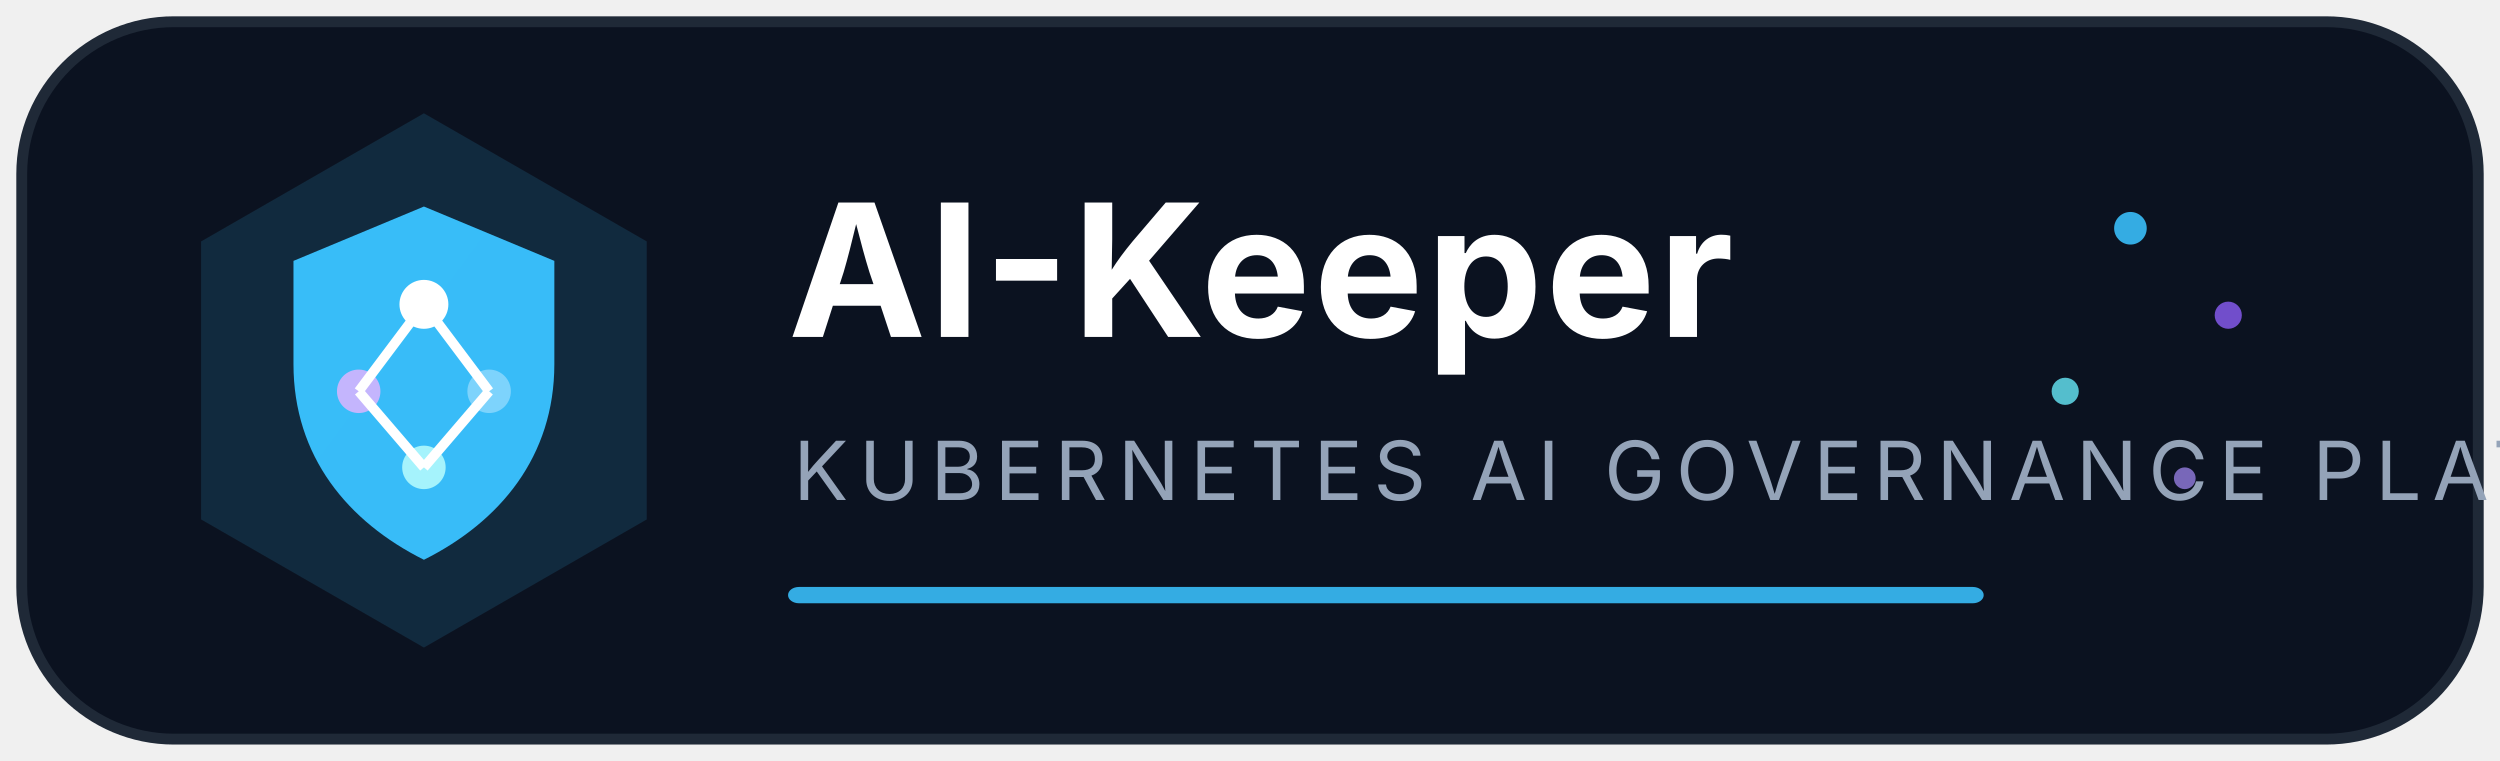
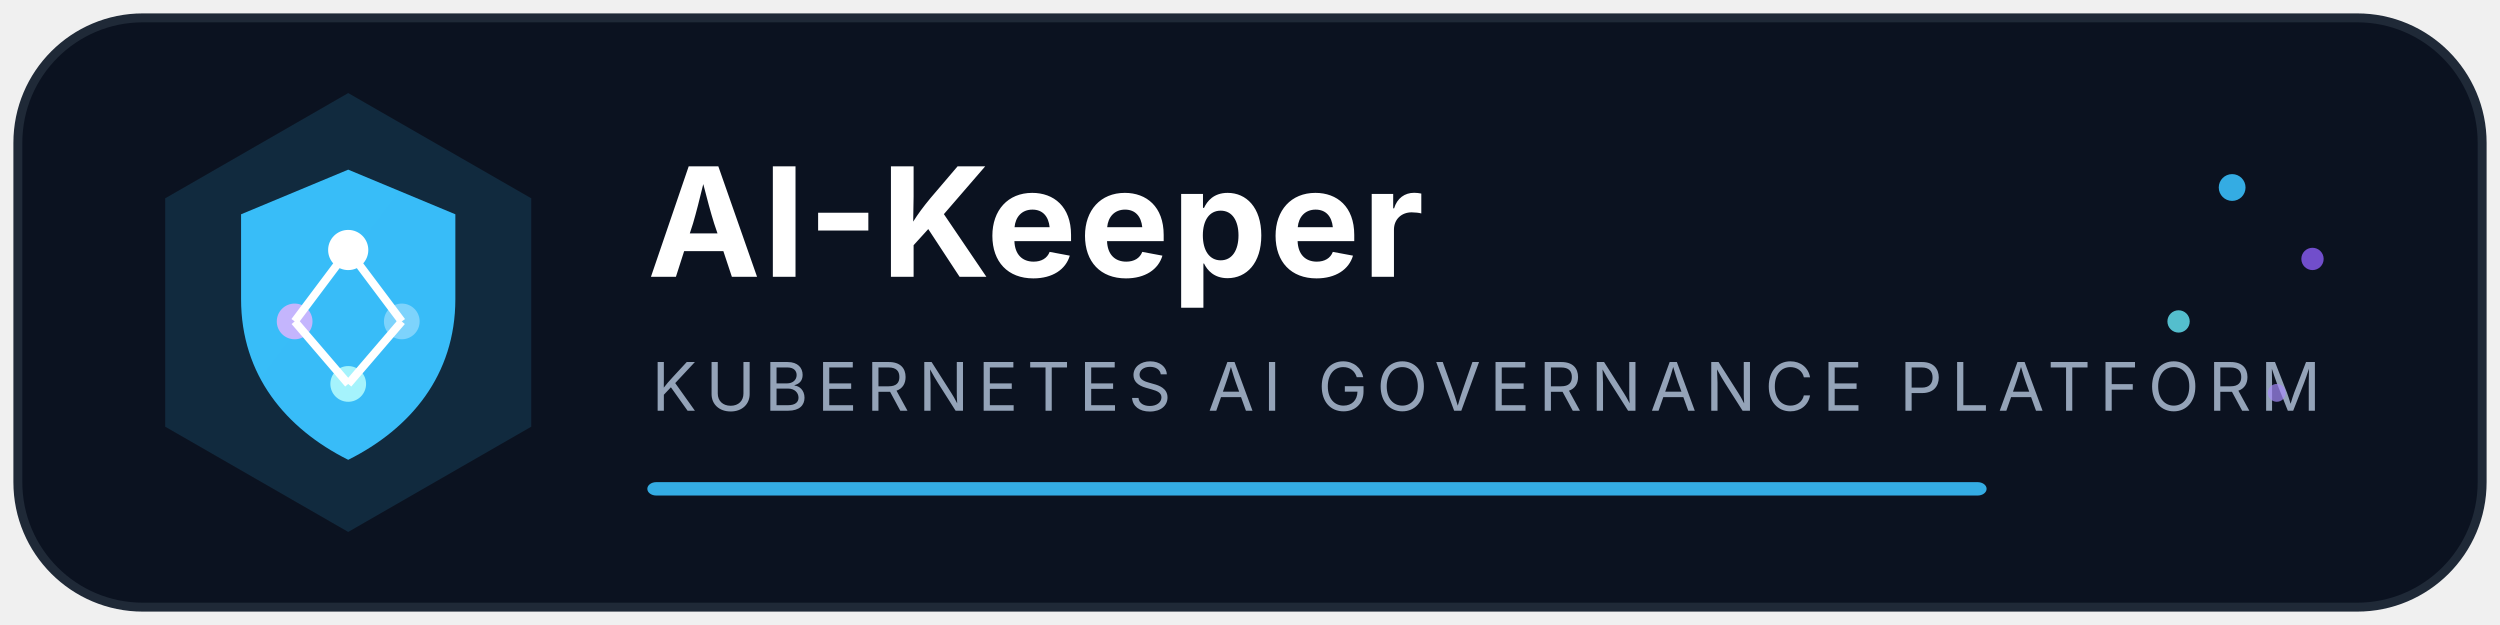
- <svg xmlns="http://www.w3.org/2000/svg" width="460" height="140" viewBox="0 0 460 140" fill="none">
+ <svg xmlns="http://www.w3.org/2000/svg" width="560" height="140" viewBox="0 0 560 140" fill="none">
  <defs>
-     <linearGradient id="bg" x1="0" y1="0" x2="460" y2="140">
+     <linearGradient id="bg" x1="0" y1="0" x2="560" y2="140">
      <stop offset="0%" stop-color="#0B1220" />
      <stop offset="100%" stop-color="#111827" />
    </linearGradient>
    <linearGradient id="primary" x1="0" y1="0" x2="140" y2="140">
      <stop offset="0%" stop-color="#38BDF8" />
      <stop offset="50%" stop-color="#6366F1" />
      <stop offset="100%" stop-color="#8B5CF6" />
    </linearGradient>
  </defs>
-   <rect x="4" y="4" width="452" height="132" rx="28" fill="url(#bg)" stroke="#1F2937" stroke-width="2" />
+   <rect x="4" y="4" width="552" height="132" rx="28" fill="url(#bg)" stroke="#1F2937" stroke-width="2" />
  <polygon points="78,22 118,45 118,95 78,118 38,95 38,45" fill="url(#primary)" opacity="0.14" stroke="#38BDF8" stroke-width="2" />
  <path d="M78 38L102 48V67C102 84 92 96 78 103C64 96 54 84 54 67V48L78 38Z" fill="url(#primary)" />
  <circle cx="78" cy="56" r="4.5" fill="white" />
  <circle cx="66" cy="72" r="4" fill="#C4B5FD" />
  <circle cx="90" cy="72" r="4" fill="#7DD3FC" />
  <circle cx="78" cy="86" r="4" fill="#A5F3FC" />
  <line x1="78" y1="56" x2="66" y2="72" stroke="white" stroke-width="1.8" />
  <line x1="78" y1="56" x2="90" y2="72" stroke="white" stroke-width="1.8" />
  <line x1="66" y1="72" x2="78" y2="86" stroke="white" stroke-width="1.8" />
  <line x1="90" y1="72" x2="78" y2="86" stroke="white" stroke-width="1.8" />
  <text x="145" y="62" fill="white" font-family="Inter,Segoe UI,Arial,sans-serif" font-size="34" font-weight="700" letter-spacing="0.5">AI-Keeper</text>
  <text x="146" y="92" fill="#94A3B8" font-family="Inter,Segoe UI,Arial,sans-serif" font-size="15" letter-spacing="2">KUBERNETES AI GOVERNANCE PLATFORM</text>
-   <circle cx="392" cy="42" r="3" fill="#38BDF8" opacity="0.9" />
-   <circle cx="410" cy="58" r="2.5" fill="#8B5CF6" opacity="0.8" />
-   <circle cx="380" cy="72" r="2.5" fill="#67E8F9" opacity="0.8" />
-   <circle cx="402" cy="88" r="2" fill="#A78BFA" opacity="0.7" />
-   <rect x="145" y="108" width="220" height="3" rx="2" fill="url(#primary)" opacity="0.9" />
+   <circle cx="500" cy="42" r="3" fill="#38BDF8" opacity="0.9" />
+   <circle cx="518" cy="58" r="2.5" fill="#8B5CF6" opacity="0.8" />
+   <circle cx="488" cy="72" r="2.5" fill="#67E8F9" opacity="0.8" />
+   <circle cx="510" cy="88" r="2" fill="#A78BFA" opacity="0.7" />
+   <rect x="145" y="108" width="300" height="3" rx="2" fill="url(#primary)" opacity="0.9" />
</svg>
